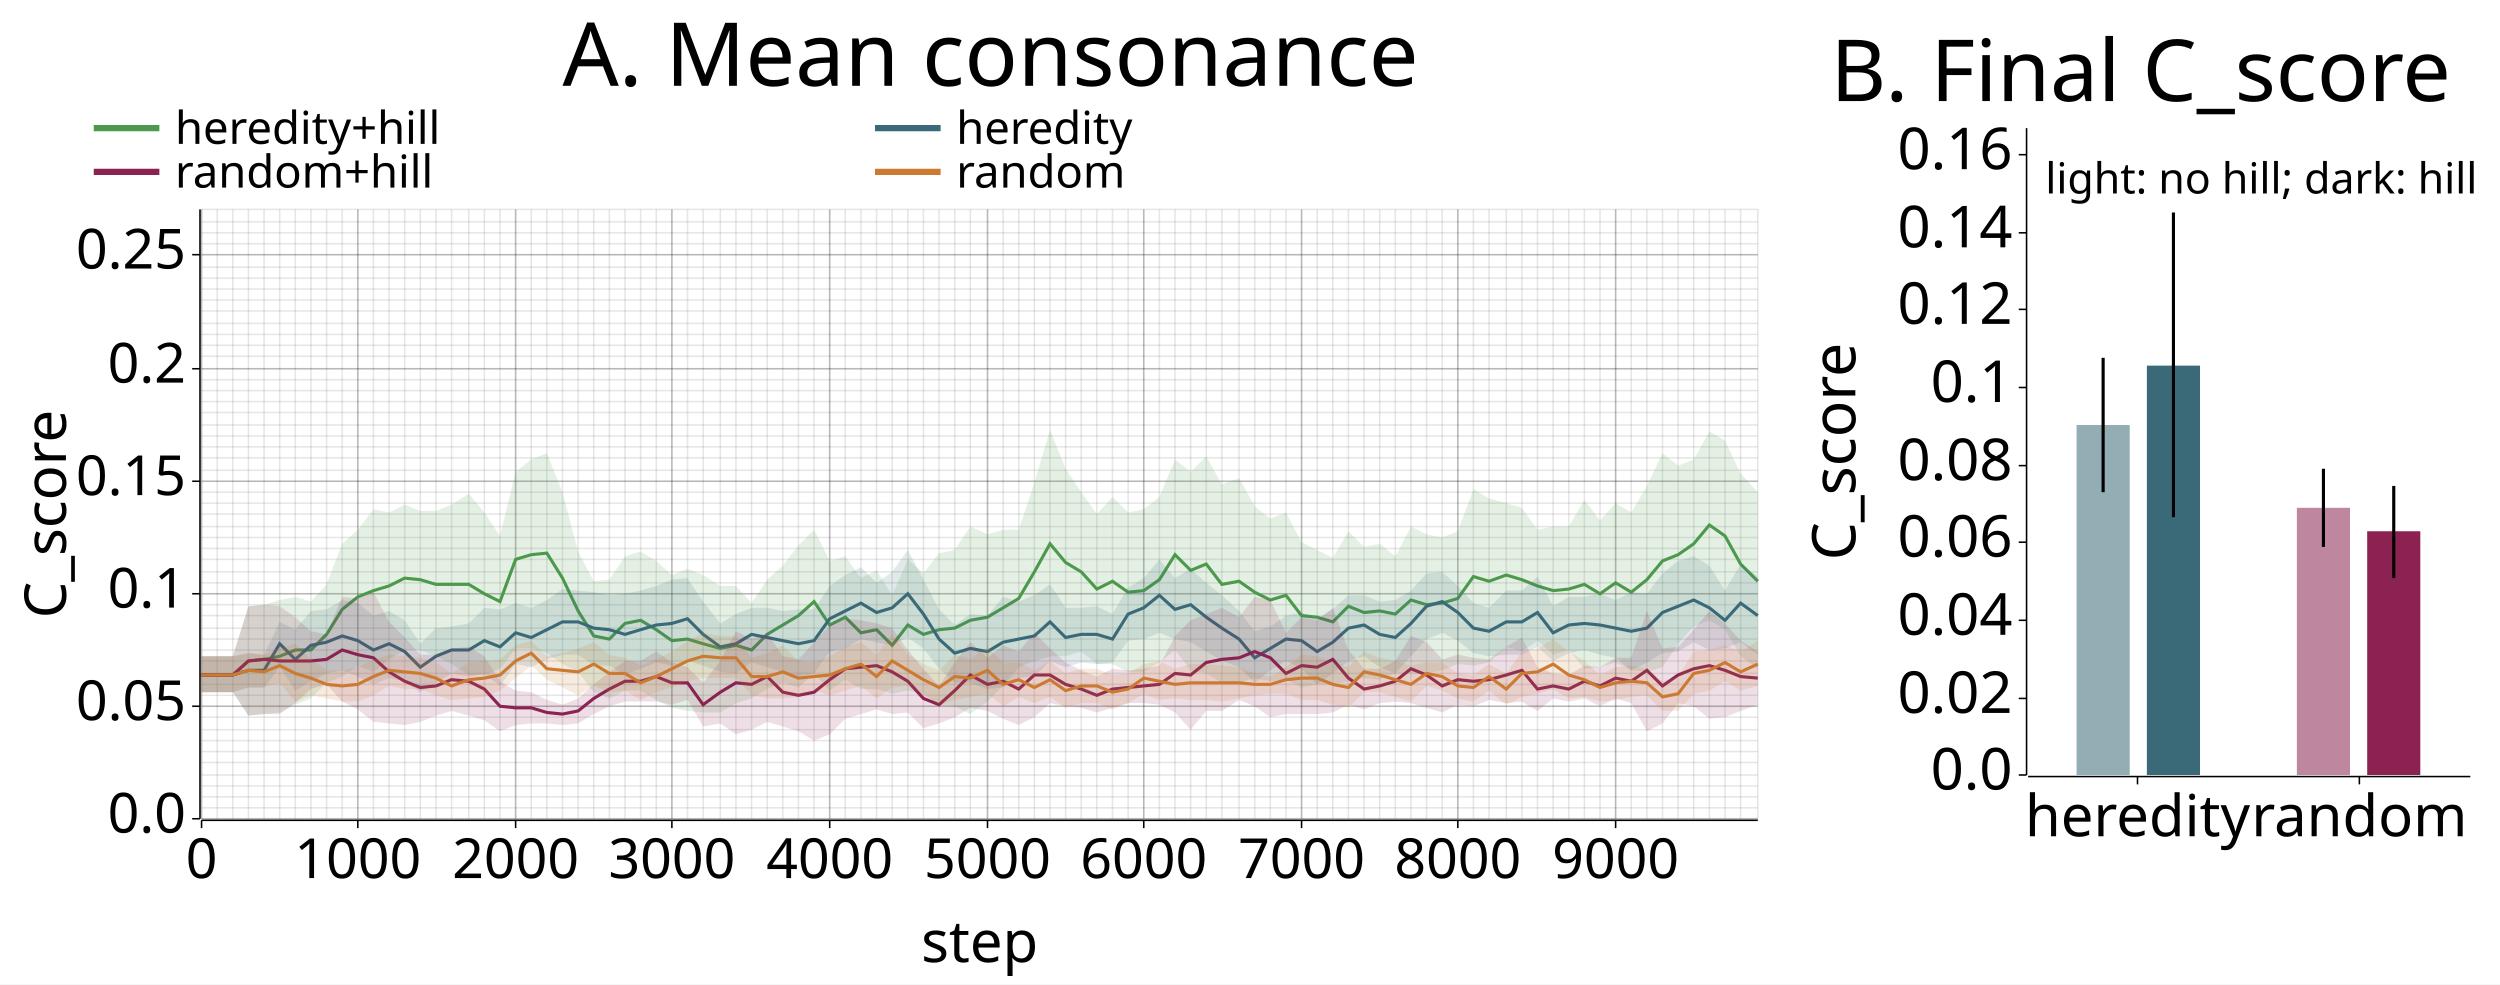
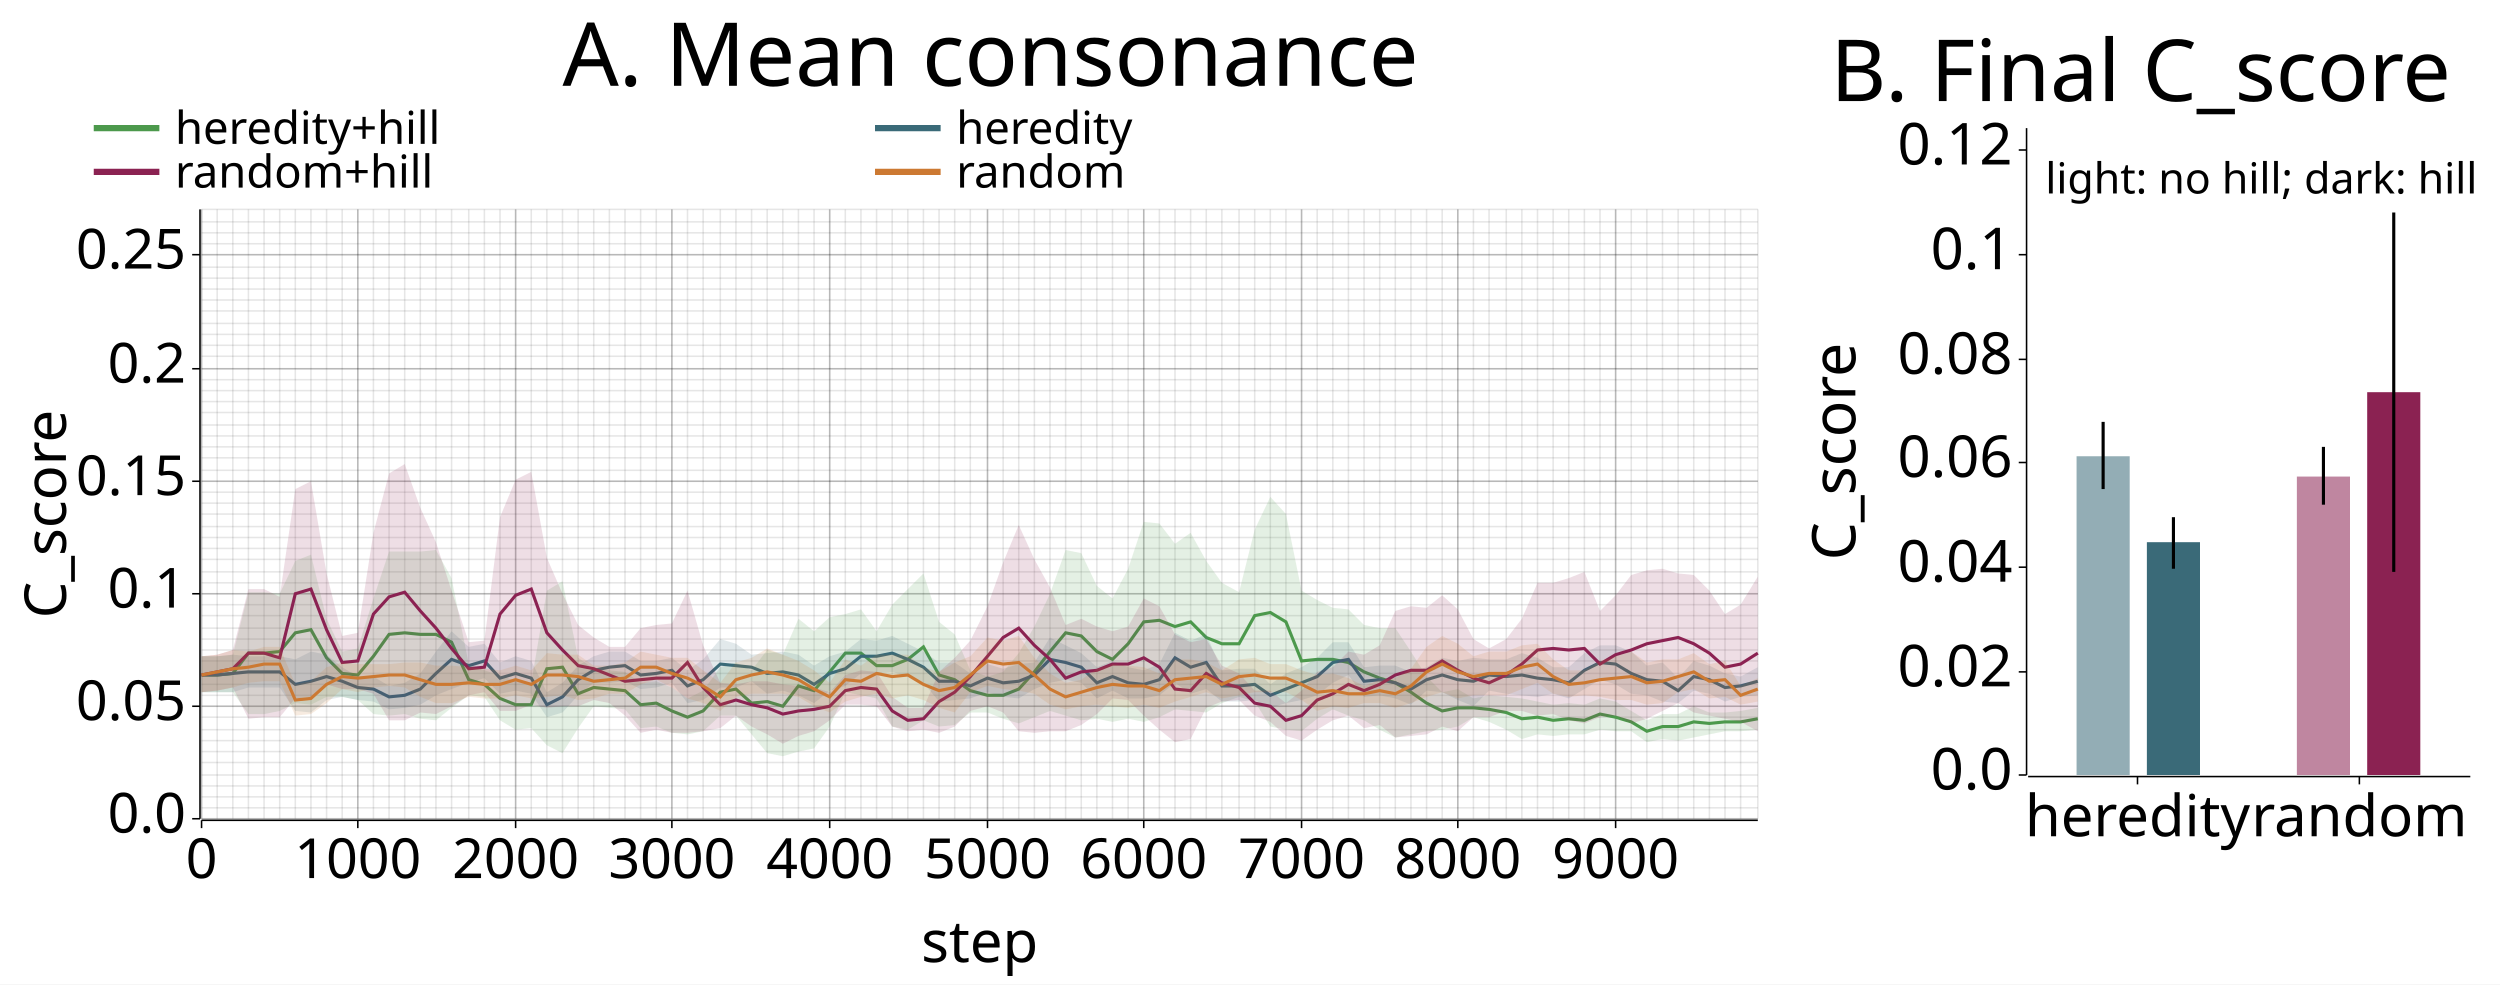
<svg xmlns="http://www.w3.org/2000/svg" width="1600" height="630" viewBox="0 0 1600 630">
  <rect x="0" y="0" width="1600" height="630" opacity="1" fill="#FFFFFF" stroke="none" />
  <text x="360" y="12" dy="0.76em" text-anchor="start" font-family="sans-serif" font-size="56.452" opacity="1" fill="#000000">
A. Mean consonance
</text>
  <polyline fill="none" opacity="1" stroke="#4C994C" stroke-width="4" points="60,82 102,82 " />
  <text x="112" y="70" dy="0.76em" text-anchor="start" font-family="sans-serif" font-size="29.032" opacity="1" fill="#000000">
heredity+hill
</text>
  <polyline fill="none" opacity="1" stroke="#3A6A78" stroke-width="4" points="560,82 602,82 " />
  <text x="612" y="70" dy="0.76em" text-anchor="start" font-family="sans-serif" font-size="29.032" opacity="1" fill="#000000">
heredity
</text>
  <polyline fill="none" opacity="1" stroke="#8B2252" stroke-width="4" points="60,110 102,110 " />
  <text x="112" y="98" dy="0.76em" text-anchor="start" font-family="sans-serif" font-size="29.032" opacity="1" fill="#000000">
random+hill
</text>
  <polyline fill="none" opacity="1" stroke="#CC7932" stroke-width="4" points="560,110 602,110 " />
  <text x="612" y="98" dy="0.76em" text-anchor="start" font-family="sans-serif" font-size="29.032" opacity="1" fill="#000000">
random
</text>
  <line opacity="0.1" stroke="#000000" stroke-width="1" x1="129" y1="524" x2="129" y2="134" />
  <line opacity="0.1" stroke="#000000" stroke-width="1" x1="139" y1="524" x2="139" y2="134" />
  <line opacity="0.1" stroke="#000000" stroke-width="1" x1="149" y1="524" x2="149" y2="134" />
  <line opacity="0.1" stroke="#000000" stroke-width="1" x1="159" y1="524" x2="159" y2="134" />
  <line opacity="0.1" stroke="#000000" stroke-width="1" x1="169" y1="524" x2="169" y2="134" />
  <line opacity="0.1" stroke="#000000" stroke-width="1" x1="179" y1="524" x2="179" y2="134" />
  <line opacity="0.1" stroke="#000000" stroke-width="1" x1="189" y1="524" x2="189" y2="134" />
  <line opacity="0.1" stroke="#000000" stroke-width="1" x1="199" y1="524" x2="199" y2="134" />
  <line opacity="0.1" stroke="#000000" stroke-width="1" x1="209" y1="524" x2="209" y2="134" />
  <line opacity="0.1" stroke="#000000" stroke-width="1" x1="219" y1="524" x2="219" y2="134" />
  <line opacity="0.1" stroke="#000000" stroke-width="1" x1="229" y1="524" x2="229" y2="134" />
  <line opacity="0.1" stroke="#000000" stroke-width="1" x1="239" y1="524" x2="239" y2="134" />
  <line opacity="0.1" stroke="#000000" stroke-width="1" x1="249" y1="524" x2="249" y2="134" />
  <line opacity="0.1" stroke="#000000" stroke-width="1" x1="259" y1="524" x2="259" y2="134" />
  <line opacity="0.1" stroke="#000000" stroke-width="1" x1="269" y1="524" x2="269" y2="134" />
  <line opacity="0.1" stroke="#000000" stroke-width="1" x1="279" y1="524" x2="279" y2="134" />
  <line opacity="0.1" stroke="#000000" stroke-width="1" x1="289" y1="524" x2="289" y2="134" />
  <line opacity="0.1" stroke="#000000" stroke-width="1" x1="300" y1="524" x2="300" y2="134" />
  <line opacity="0.1" stroke="#000000" stroke-width="1" x1="310" y1="524" x2="310" y2="134" />
  <line opacity="0.1" stroke="#000000" stroke-width="1" x1="320" y1="524" x2="320" y2="134" />
  <line opacity="0.1" stroke="#000000" stroke-width="1" x1="330" y1="524" x2="330" y2="134" />
  <line opacity="0.1" stroke="#000000" stroke-width="1" x1="340" y1="524" x2="340" y2="134" />
  <line opacity="0.1" stroke="#000000" stroke-width="1" x1="350" y1="524" x2="350" y2="134" />
  <line opacity="0.1" stroke="#000000" stroke-width="1" x1="360" y1="524" x2="360" y2="134" />
  <line opacity="0.1" stroke="#000000" stroke-width="1" x1="370" y1="524" x2="370" y2="134" />
  <line opacity="0.1" stroke="#000000" stroke-width="1" x1="380" y1="524" x2="380" y2="134" />
  <line opacity="0.1" stroke="#000000" stroke-width="1" x1="390" y1="524" x2="390" y2="134" />
  <line opacity="0.1" stroke="#000000" stroke-width="1" x1="400" y1="524" x2="400" y2="134" />
  <line opacity="0.1" stroke="#000000" stroke-width="1" x1="410" y1="524" x2="410" y2="134" />
  <line opacity="0.1" stroke="#000000" stroke-width="1" x1="420" y1="524" x2="420" y2="134" />
  <line opacity="0.1" stroke="#000000" stroke-width="1" x1="430" y1="524" x2="430" y2="134" />
  <line opacity="0.1" stroke="#000000" stroke-width="1" x1="440" y1="524" x2="440" y2="134" />
  <line opacity="0.1" stroke="#000000" stroke-width="1" x1="450" y1="524" x2="450" y2="134" />
  <line opacity="0.1" stroke="#000000" stroke-width="1" x1="461" y1="524" x2="461" y2="134" />
  <line opacity="0.1" stroke="#000000" stroke-width="1" x1="471" y1="524" x2="471" y2="134" />
  <line opacity="0.1" stroke="#000000" stroke-width="1" x1="481" y1="524" x2="481" y2="134" />
  <line opacity="0.1" stroke="#000000" stroke-width="1" x1="491" y1="524" x2="491" y2="134" />
  <line opacity="0.1" stroke="#000000" stroke-width="1" x1="501" y1="524" x2="501" y2="134" />
  <line opacity="0.1" stroke="#000000" stroke-width="1" x1="511" y1="524" x2="511" y2="134" />
  <line opacity="0.1" stroke="#000000" stroke-width="1" x1="521" y1="524" x2="521" y2="134" />
  <line opacity="0.1" stroke="#000000" stroke-width="1" x1="531" y1="524" x2="531" y2="134" />
  <line opacity="0.1" stroke="#000000" stroke-width="1" x1="541" y1="524" x2="541" y2="134" />
  <line opacity="0.1" stroke="#000000" stroke-width="1" x1="551" y1="524" x2="551" y2="134" />
  <line opacity="0.1" stroke="#000000" stroke-width="1" x1="561" y1="524" x2="561" y2="134" />
  <line opacity="0.1" stroke="#000000" stroke-width="1" x1="571" y1="524" x2="571" y2="134" />
  <line opacity="0.1" stroke="#000000" stroke-width="1" x1="581" y1="524" x2="581" y2="134" />
  <line opacity="0.1" stroke="#000000" stroke-width="1" x1="591" y1="524" x2="591" y2="134" />
  <line opacity="0.1" stroke="#000000" stroke-width="1" x1="601" y1="524" x2="601" y2="134" />
  <line opacity="0.1" stroke="#000000" stroke-width="1" x1="611" y1="524" x2="611" y2="134" />
  <line opacity="0.1" stroke="#000000" stroke-width="1" x1="621" y1="524" x2="621" y2="134" />
  <line opacity="0.1" stroke="#000000" stroke-width="1" x1="632" y1="524" x2="632" y2="134" />
  <line opacity="0.1" stroke="#000000" stroke-width="1" x1="642" y1="524" x2="642" y2="134" />
  <line opacity="0.1" stroke="#000000" stroke-width="1" x1="652" y1="524" x2="652" y2="134" />
  <line opacity="0.1" stroke="#000000" stroke-width="1" x1="662" y1="524" x2="662" y2="134" />
  <line opacity="0.1" stroke="#000000" stroke-width="1" x1="672" y1="524" x2="672" y2="134" />
  <line opacity="0.1" stroke="#000000" stroke-width="1" x1="682" y1="524" x2="682" y2="134" />
  <line opacity="0.1" stroke="#000000" stroke-width="1" x1="692" y1="524" x2="692" y2="134" />
  <line opacity="0.1" stroke="#000000" stroke-width="1" x1="702" y1="524" x2="702" y2="134" />
  <line opacity="0.1" stroke="#000000" stroke-width="1" x1="712" y1="524" x2="712" y2="134" />
  <line opacity="0.1" stroke="#000000" stroke-width="1" x1="722" y1="524" x2="722" y2="134" />
  <line opacity="0.1" stroke="#000000" stroke-width="1" x1="732" y1="524" x2="732" y2="134" />
  <line opacity="0.1" stroke="#000000" stroke-width="1" x1="742" y1="524" x2="742" y2="134" />
  <line opacity="0.1" stroke="#000000" stroke-width="1" x1="752" y1="524" x2="752" y2="134" />
  <line opacity="0.1" stroke="#000000" stroke-width="1" x1="762" y1="524" x2="762" y2="134" />
  <line opacity="0.1" stroke="#000000" stroke-width="1" x1="772" y1="524" x2="772" y2="134" />
  <line opacity="0.1" stroke="#000000" stroke-width="1" x1="782" y1="524" x2="782" y2="134" />
  <line opacity="0.1" stroke="#000000" stroke-width="1" x1="793" y1="524" x2="793" y2="134" />
  <line opacity="0.1" stroke="#000000" stroke-width="1" x1="803" y1="524" x2="803" y2="134" />
  <line opacity="0.1" stroke="#000000" stroke-width="1" x1="813" y1="524" x2="813" y2="134" />
  <line opacity="0.1" stroke="#000000" stroke-width="1" x1="823" y1="524" x2="823" y2="134" />
  <line opacity="0.1" stroke="#000000" stroke-width="1" x1="833" y1="524" x2="833" y2="134" />
  <line opacity="0.1" stroke="#000000" stroke-width="1" x1="843" y1="524" x2="843" y2="134" />
  <line opacity="0.1" stroke="#000000" stroke-width="1" x1="853" y1="524" x2="853" y2="134" />
  <line opacity="0.1" stroke="#000000" stroke-width="1" x1="863" y1="524" x2="863" y2="134" />
  <line opacity="0.1" stroke="#000000" stroke-width="1" x1="873" y1="524" x2="873" y2="134" />
  <line opacity="0.1" stroke="#000000" stroke-width="1" x1="883" y1="524" x2="883" y2="134" />
  <line opacity="0.1" stroke="#000000" stroke-width="1" x1="893" y1="524" x2="893" y2="134" />
  <line opacity="0.1" stroke="#000000" stroke-width="1" x1="903" y1="524" x2="903" y2="134" />
  <line opacity="0.1" stroke="#000000" stroke-width="1" x1="913" y1="524" x2="913" y2="134" />
  <line opacity="0.1" stroke="#000000" stroke-width="1" x1="923" y1="524" x2="923" y2="134" />
  <line opacity="0.1" stroke="#000000" stroke-width="1" x1="933" y1="524" x2="933" y2="134" />
  <line opacity="0.1" stroke="#000000" stroke-width="1" x1="943" y1="524" x2="943" y2="134" />
  <line opacity="0.1" stroke="#000000" stroke-width="1" x1="953" y1="524" x2="953" y2="134" />
  <line opacity="0.1" stroke="#000000" stroke-width="1" x1="964" y1="524" x2="964" y2="134" />
  <line opacity="0.1" stroke="#000000" stroke-width="1" x1="974" y1="524" x2="974" y2="134" />
  <line opacity="0.1" stroke="#000000" stroke-width="1" x1="984" y1="524" x2="984" y2="134" />
  <line opacity="0.1" stroke="#000000" stroke-width="1" x1="994" y1="524" x2="994" y2="134" />
  <line opacity="0.1" stroke="#000000" stroke-width="1" x1="1004" y1="524" x2="1004" y2="134" />
  <line opacity="0.1" stroke="#000000" stroke-width="1" x1="1014" y1="524" x2="1014" y2="134" />
  <line opacity="0.1" stroke="#000000" stroke-width="1" x1="1024" y1="524" x2="1024" y2="134" />
  <line opacity="0.1" stroke="#000000" stroke-width="1" x1="1034" y1="524" x2="1034" y2="134" />
  <line opacity="0.1" stroke="#000000" stroke-width="1" x1="1044" y1="524" x2="1044" y2="134" />
  <line opacity="0.1" stroke="#000000" stroke-width="1" x1="1054" y1="524" x2="1054" y2="134" />
  <line opacity="0.1" stroke="#000000" stroke-width="1" x1="1064" y1="524" x2="1064" y2="134" />
  <line opacity="0.1" stroke="#000000" stroke-width="1" x1="1074" y1="524" x2="1074" y2="134" />
  <line opacity="0.1" stroke="#000000" stroke-width="1" x1="1084" y1="524" x2="1084" y2="134" />
  <line opacity="0.1" stroke="#000000" stroke-width="1" x1="1094" y1="524" x2="1094" y2="134" />
  <line opacity="0.1" stroke="#000000" stroke-width="1" x1="1104" y1="524" x2="1104" y2="134" />
  <line opacity="0.1" stroke="#000000" stroke-width="1" x1="1114" y1="524" x2="1114" y2="134" />
  <line opacity="0.1" stroke="#000000" stroke-width="1" x1="1125" y1="524" x2="1125" y2="134" />
  <line opacity="0.1" stroke="#000000" stroke-width="1" x1="129" y1="524" x2="1125" y2="524" />
  <line opacity="0.1" stroke="#000000" stroke-width="1" x1="129" y1="517" x2="1125" y2="517" />
  <line opacity="0.1" stroke="#000000" stroke-width="1" x1="129" y1="510" x2="1125" y2="510" />
  <line opacity="0.1" stroke="#000000" stroke-width="1" x1="129" y1="503" x2="1125" y2="503" />
  <line opacity="0.1" stroke="#000000" stroke-width="1" x1="129" y1="496" x2="1125" y2="496" />
  <line opacity="0.1" stroke="#000000" stroke-width="1" x1="129" y1="488" x2="1125" y2="488" />
  <line opacity="0.1" stroke="#000000" stroke-width="1" x1="129" y1="481" x2="1125" y2="481" />
  <line opacity="0.1" stroke="#000000" stroke-width="1" x1="129" y1="474" x2="1125" y2="474" />
  <line opacity="0.1" stroke="#000000" stroke-width="1" x1="129" y1="467" x2="1125" y2="467" />
  <line opacity="0.1" stroke="#000000" stroke-width="1" x1="129" y1="459" x2="1125" y2="459" />
  <line opacity="0.1" stroke="#000000" stroke-width="1" x1="129" y1="452" x2="1125" y2="452" />
  <line opacity="0.1" stroke="#000000" stroke-width="1" x1="129" y1="445" x2="1125" y2="445" />
  <line opacity="0.1" stroke="#000000" stroke-width="1" x1="129" y1="438" x2="1125" y2="438" />
  <line opacity="0.1" stroke="#000000" stroke-width="1" x1="129" y1="431" x2="1125" y2="431" />
  <line opacity="0.1" stroke="#000000" stroke-width="1" x1="129" y1="423" x2="1125" y2="423" />
  <line opacity="0.1" stroke="#000000" stroke-width="1" x1="129" y1="416" x2="1125" y2="416" />
  <line opacity="0.1" stroke="#000000" stroke-width="1" x1="129" y1="409" x2="1125" y2="409" />
  <line opacity="0.1" stroke="#000000" stroke-width="1" x1="129" y1="402" x2="1125" y2="402" />
  <line opacity="0.1" stroke="#000000" stroke-width="1" x1="129" y1="394" x2="1125" y2="394" />
  <line opacity="0.1" stroke="#000000" stroke-width="1" x1="129" y1="387" x2="1125" y2="387" />
  <line opacity="0.1" stroke="#000000" stroke-width="1" x1="129" y1="380" x2="1125" y2="380" />
  <line opacity="0.1" stroke="#000000" stroke-width="1" x1="129" y1="373" x2="1125" y2="373" />
  <line opacity="0.1" stroke="#000000" stroke-width="1" x1="129" y1="366" x2="1125" y2="366" />
  <line opacity="0.1" stroke="#000000" stroke-width="1" x1="129" y1="358" x2="1125" y2="358" />
  <line opacity="0.1" stroke="#000000" stroke-width="1" x1="129" y1="351" x2="1125" y2="351" />
  <line opacity="0.1" stroke="#000000" stroke-width="1" x1="129" y1="344" x2="1125" y2="344" />
  <line opacity="0.1" stroke="#000000" stroke-width="1" x1="129" y1="337" x2="1125" y2="337" />
  <line opacity="0.1" stroke="#000000" stroke-width="1" x1="129" y1="329" x2="1125" y2="329" />
  <line opacity="0.1" stroke="#000000" stroke-width="1" x1="129" y1="322" x2="1125" y2="322" />
  <line opacity="0.1" stroke="#000000" stroke-width="1" x1="129" y1="315" x2="1125" y2="315" />
  <line opacity="0.1" stroke="#000000" stroke-width="1" x1="129" y1="308" x2="1125" y2="308" />
  <line opacity="0.1" stroke="#000000" stroke-width="1" x1="129" y1="301" x2="1125" y2="301" />
  <line opacity="0.1" stroke="#000000" stroke-width="1" x1="129" y1="293" x2="1125" y2="293" />
  <line opacity="0.1" stroke="#000000" stroke-width="1" x1="129" y1="286" x2="1125" y2="286" />
  <line opacity="0.1" stroke="#000000" stroke-width="1" x1="129" y1="279" x2="1125" y2="279" />
  <line opacity="0.1" stroke="#000000" stroke-width="1" x1="129" y1="272" x2="1125" y2="272" />
  <line opacity="0.1" stroke="#000000" stroke-width="1" x1="129" y1="264" x2="1125" y2="264" />
  <line opacity="0.1" stroke="#000000" stroke-width="1" x1="129" y1="257" x2="1125" y2="257" />
  <line opacity="0.1" stroke="#000000" stroke-width="1" x1="129" y1="250" x2="1125" y2="250" />
  <line opacity="0.1" stroke="#000000" stroke-width="1" x1="129" y1="243" x2="1125" y2="243" />
  <line opacity="0.1" stroke="#000000" stroke-width="1" x1="129" y1="236" x2="1125" y2="236" />
  <line opacity="0.1" stroke="#000000" stroke-width="1" x1="129" y1="228" x2="1125" y2="228" />
  <line opacity="0.1" stroke="#000000" stroke-width="1" x1="129" y1="221" x2="1125" y2="221" />
  <line opacity="0.1" stroke="#000000" stroke-width="1" x1="129" y1="214" x2="1125" y2="214" />
  <line opacity="0.1" stroke="#000000" stroke-width="1" x1="129" y1="207" x2="1125" y2="207" />
  <line opacity="0.1" stroke="#000000" stroke-width="1" x1="129" y1="199" x2="1125" y2="199" />
  <line opacity="0.1" stroke="#000000" stroke-width="1" x1="129" y1="192" x2="1125" y2="192" />
  <line opacity="0.1" stroke="#000000" stroke-width="1" x1="129" y1="185" x2="1125" y2="185" />
  <line opacity="0.1" stroke="#000000" stroke-width="1" x1="129" y1="178" x2="1125" y2="178" />
  <line opacity="0.1" stroke="#000000" stroke-width="1" x1="129" y1="171" x2="1125" y2="171" />
  <line opacity="0.1" stroke="#000000" stroke-width="1" x1="129" y1="163" x2="1125" y2="163" />
  <line opacity="0.1" stroke="#000000" stroke-width="1" x1="129" y1="156" x2="1125" y2="156" />
  <line opacity="0.1" stroke="#000000" stroke-width="1" x1="129" y1="149" x2="1125" y2="149" />
  <line opacity="0.1" stroke="#000000" stroke-width="1" x1="129" y1="142" x2="1125" y2="142" />
  <line opacity="0.1" stroke="#000000" stroke-width="1" x1="129" y1="134" x2="1125" y2="134" />
  <text x="14" y="329" dy="0.76em" text-anchor="middle" font-family="sans-serif" font-size="37.097" opacity="1" fill="#000000" transform="rotate(270, 14, 329)">
C_score
</text>
  <text x="627" y="625" dy="-0.5ex" text-anchor="middle" font-family="sans-serif" font-size="37.097" opacity="1" fill="#000000">
step
</text>
  <line opacity="0.2" stroke="#000000" stroke-width="1" x1="129" y1="524" x2="129" y2="134" />
  <line opacity="0.2" stroke="#000000" stroke-width="1" x1="229" y1="524" x2="229" y2="134" />
  <line opacity="0.2" stroke="#000000" stroke-width="1" x1="330" y1="524" x2="330" y2="134" />
  <line opacity="0.2" stroke="#000000" stroke-width="1" x1="430" y1="524" x2="430" y2="134" />
  <line opacity="0.2" stroke="#000000" stroke-width="1" x1="531" y1="524" x2="531" y2="134" />
  <line opacity="0.2" stroke="#000000" stroke-width="1" x1="632" y1="524" x2="632" y2="134" />
  <line opacity="0.2" stroke="#000000" stroke-width="1" x1="732" y1="524" x2="732" y2="134" />
  <line opacity="0.2" stroke="#000000" stroke-width="1" x1="833" y1="524" x2="833" y2="134" />
  <line opacity="0.2" stroke="#000000" stroke-width="1" x1="933" y1="524" x2="933" y2="134" />
  <line opacity="0.2" stroke="#000000" stroke-width="1" x1="1034" y1="524" x2="1034" y2="134" />
  <line opacity="0.2" stroke="#000000" stroke-width="1" x1="129" y1="524" x2="1125" y2="524" />
  <line opacity="0.2" stroke="#000000" stroke-width="1" x1="129" y1="452" x2="1125" y2="452" />
  <line opacity="0.2" stroke="#000000" stroke-width="1" x1="129" y1="380" x2="1125" y2="380" />
  <line opacity="0.2" stroke="#000000" stroke-width="1" x1="129" y1="308" x2="1125" y2="308" />
  <line opacity="0.2" stroke="#000000" stroke-width="1" x1="129" y1="236" x2="1125" y2="236" />
  <line opacity="0.2" stroke="#000000" stroke-width="1" x1="129" y1="163" x2="1125" y2="163" />
  <polyline fill="none" opacity="1" stroke="#000000" stroke-width="1" points="128,134 128,524 " />
  <text x="119" y="524" dy="0.5ex" text-anchor="end" font-family="sans-serif" font-size="35.484" opacity="1" fill="#000000">
0.0
</text>
  <polyline fill="none" opacity="1" stroke="#000000" stroke-width="1" points="123,524 128,524 " />
  <text x="119" y="452" dy="0.5ex" text-anchor="end" font-family="sans-serif" font-size="35.484" opacity="1" fill="#000000">
0.05
</text>
  <polyline fill="none" opacity="1" stroke="#000000" stroke-width="1" points="123,452 128,452 " />
  <text x="119" y="380" dy="0.5ex" text-anchor="end" font-family="sans-serif" font-size="35.484" opacity="1" fill="#000000">
0.1
</text>
  <polyline fill="none" opacity="1" stroke="#000000" stroke-width="1" points="123,380 128,380 " />
  <text x="119" y="308" dy="0.5ex" text-anchor="end" font-family="sans-serif" font-size="35.484" opacity="1" fill="#000000">
0.15
</text>
  <polyline fill="none" opacity="1" stroke="#000000" stroke-width="1" points="123,308 128,308 " />
  <text x="119" y="236" dy="0.5ex" text-anchor="end" font-family="sans-serif" font-size="35.484" opacity="1" fill="#000000">
0.2
</text>
  <polyline fill="none" opacity="1" stroke="#000000" stroke-width="1" points="123,236 128,236 " />
  <text x="119" y="163" dy="0.5ex" text-anchor="end" font-family="sans-serif" font-size="35.484" opacity="1" fill="#000000">
0.25
</text>
  <polyline fill="none" opacity="1" stroke="#000000" stroke-width="1" points="123,163 128,163 " />
  <polyline fill="none" opacity="1" stroke="#000000" stroke-width="1" points="129,525 1125,525 " />
  <text x="129" y="535" dy="0.76em" text-anchor="middle" font-family="sans-serif" font-size="35.484" opacity="1" fill="#000000">
0
</text>
  <polyline fill="none" opacity="1" stroke="#000000" stroke-width="1" points="129,525 129,530 " />
  <text x="229" y="535" dy="0.76em" text-anchor="middle" font-family="sans-serif" font-size="35.484" opacity="1" fill="#000000">
1000
</text>
  <polyline fill="none" opacity="1" stroke="#000000" stroke-width="1" points="229,525 229,530 " />
  <text x="330" y="535" dy="0.76em" text-anchor="middle" font-family="sans-serif" font-size="35.484" opacity="1" fill="#000000">
2000
</text>
  <polyline fill="none" opacity="1" stroke="#000000" stroke-width="1" points="330,525 330,530 " />
  <text x="430" y="535" dy="0.76em" text-anchor="middle" font-family="sans-serif" font-size="35.484" opacity="1" fill="#000000">
3000
</text>
  <polyline fill="none" opacity="1" stroke="#000000" stroke-width="1" points="430,525 430,530 " />
  <text x="531" y="535" dy="0.76em" text-anchor="middle" font-family="sans-serif" font-size="35.484" opacity="1" fill="#000000">
4000
</text>
  <polyline fill="none" opacity="1" stroke="#000000" stroke-width="1" points="531,525 531,530 " />
  <text x="632" y="535" dy="0.76em" text-anchor="middle" font-family="sans-serif" font-size="35.484" opacity="1" fill="#000000">
5000
</text>
  <polyline fill="none" opacity="1" stroke="#000000" stroke-width="1" points="632,525 632,530 " />
  <text x="732" y="535" dy="0.76em" text-anchor="middle" font-family="sans-serif" font-size="35.484" opacity="1" fill="#000000">
6000
</text>
  <polyline fill="none" opacity="1" stroke="#000000" stroke-width="1" points="732,525 732,530 " />
  <text x="833" y="535" dy="0.76em" text-anchor="middle" font-family="sans-serif" font-size="35.484" opacity="1" fill="#000000">
7000
</text>
  <polyline fill="none" opacity="1" stroke="#000000" stroke-width="1" points="833,525 833,530 " />
  <text x="933" y="535" dy="0.76em" text-anchor="middle" font-family="sans-serif" font-size="35.484" opacity="1" fill="#000000">
8000
</text>
  <polyline fill="none" opacity="1" stroke="#000000" stroke-width="1" points="933,525 933,530 " />
  <text x="1034" y="535" dy="0.76em" text-anchor="middle" font-family="sans-serif" font-size="35.484" opacity="1" fill="#000000">
9000
</text>
  <polyline fill="none" opacity="1" stroke="#000000" stroke-width="1" points="1034,525 1034,530 " />
-   <polygon opacity="0.15" fill="#4C994C" points="129,420 139,420 149,420 159,388 169,387 179,384 189,382 199,385 209,374 219,348 229,339 239,326 249,328 259,323 269,327 279,327 289,323 300,316 310,328 320,343 330,302 340,294 350,290 360,315 370,353 380,372 390,371 400,356 410,353 420,359 430,368 440,364 450,368 461,375 471,375 481,386 491,371 501,362 511,349 521,339 531,359 541,356 551,370 561,365 571,381 581,358 591,367 601,354 611,352 621,337 632,342 642,339 652,339 662,309 672,275 682,300 692,315 702,329 712,318 722,328 732,326 742,318 752,294 762,302 772,292 782,310 793,306 803,324 813,332 823,328 833,347 843,352 853,357 863,340 873,350 883,348 893,356 903,337 913,342 923,344 933,340 943,313 953,319 964,322 974,325 984,339 994,337 1004,337 1014,320 1024,333 1034,322 1044,328 1054,311 1064,290 1074,298 1084,294 1094,276 1104,282 1114,303 1125,315 1125,428 1114,420 1104,403 1094,397 1084,401 1074,412 1064,427 1054,430 1044,429 1034,424 1024,427 1014,428 1004,416 994,419 984,410 974,417 964,414 953,424 943,426 933,425 923,429 913,431 903,431 893,431 883,435 873,434 863,436 853,438 843,438 833,440 823,435 813,436 803,434 793,437 782,437 772,431 762,429 752,416 742,424 732,430 722,430 712,425 702,425 692,417 682,420 672,420 662,423 652,427 642,439 632,449 621,457 611,452 601,451 591,444 581,442 571,444 561,441 551,441 541,435 531,442 521,431 511,440 501,437 491,441 481,447 471,450 461,456 450,456 440,455 430,453 420,448 410,442 400,442 390,447 380,443 370,430 360,425 350,418 340,415 330,415 320,428 310,432 300,432 289,425 279,420 269,416 259,416 249,422 239,430 229,426 219,433 209,437 199,447 189,451 179,456 169,457 159,458 149,443 139,443 129,443 " />
-   <polyline fill="none" opacity="1" stroke="#4C994C" stroke-width="2" points="129,432 139,432 149,432 159,423 169,422 179,420 189,416 199,416 209,406 219,390 229,382 239,378 249,375 259,370 269,371 279,374 289,374 300,374 310,380 320,385 330,358 340,355 350,354 360,370 370,391 380,407 390,409 400,399 410,397 420,403 430,410 440,409 450,412 461,415 471,413 481,416 491,406 501,400 511,394 521,385 531,400 541,395 551,405 561,403 571,413 581,400 591,406 601,403 611,402 621,397 632,395 642,389 652,383 662,366 672,348 682,360 692,366 702,377 712,372 722,379 732,378 742,371 752,355 762,365 772,361 782,374 793,372 803,379 813,384 823,381 833,394 843,395 853,398 863,388 873,392 883,391 893,393 903,384 913,387 923,386 933,383 943,369 953,372 964,368 974,371 984,375 994,378 1004,377 1014,374 1024,380 1034,373 1044,379 1054,371 1064,359 1074,355 1084,348 1094,336 1104,343 1114,361 1125,372 " />
-   <polygon opacity="0.15" fill="#3A6A78" points="129,420 139,420 149,420 159,418 169,419 179,398 189,403 199,391 209,390 219,384 229,386 239,394 249,391 259,397 269,412 279,402 289,401 300,399 310,389 320,390 330,386 340,389 350,384 360,377 370,378 380,379 390,381 400,380 410,378 420,375 430,371 440,370 450,385 461,399 471,393 481,389 491,389 501,391 511,390 521,390 531,375 541,368 551,363 561,373 571,366 581,352 591,371 601,390 611,400 621,393 632,394 642,382 652,385 662,381 672,374 682,389 692,389 702,388 712,393 722,376 732,370 742,358 752,370 762,364 772,373 782,381 793,391 803,404 813,401 823,394 833,392 843,396 853,390 863,381 873,381 883,385 893,384 903,378 913,367 923,366 933,375 943,386 953,389 964,378 974,378 984,369 994,388 1004,382 1014,382 1024,380 1034,384 1044,379 1054,380 1064,367 1074,359 1084,356 1094,362 1104,378 1114,361 1125,369 1125,419 1114,411 1104,415 1094,416 1084,411 1074,417 1064,418 1054,424 1044,429 1034,421 1024,419 1014,416 1004,418 994,423 984,414 974,419 964,419 953,420 943,418 933,410 923,405 913,409 903,420 893,431 883,427 873,420 863,423 853,431 843,438 833,428 823,423 813,429 803,437 793,427 782,423 772,417 762,411 752,409 742,405 732,409 722,410 712,424 702,425 692,424 682,427 672,423 662,433 652,434 642,440 632,441 621,437 611,437 601,428 591,415 581,408 571,413 561,411 551,409 541,415 531,417 521,431 511,433 501,430 491,427 481,424 471,431 461,430 450,426 440,423 430,426 420,424 410,428 400,432 390,426 380,426 370,419 360,419 350,422 340,427 330,425 320,439 310,431 300,433 289,431 279,437 269,443 259,436 249,434 239,438 229,433 219,429 209,431 199,436 189,442 179,427 169,440 159,440 149,443 139,443 129,443 " />
-   <polyline fill="none" opacity="1" stroke="#3A6A78" stroke-width="2" points="129,432 139,432 149,432 159,429 169,429 179,412 189,422 199,413 209,411 219,407 229,410 239,416 249,412 259,417 269,427 279,420 289,416 300,416 310,410 320,414 330,405 340,408 350,403 360,398 370,398 380,402 390,403 400,406 410,403 420,400 430,399 440,396 450,406 461,414 471,412 481,406 491,408 501,410 511,412 521,410 531,396 541,391 551,386 561,392 571,389 581,380 591,393 601,409 611,418 621,415 632,417 642,411 652,409 662,407 672,398 682,408 692,406 702,406 712,409 722,393 732,389 742,381 752,390 762,387 772,395 782,402 793,409 803,421 813,415 823,409 833,410 843,417 853,411 863,402 873,400 883,406 893,408 903,399 913,388 923,385 933,392 943,402 953,404 964,398 974,398 984,392 994,405 1004,400 1014,399 1024,400 1034,402 1044,404 1054,402 1064,392 1074,388 1084,384 1094,389 1104,397 1114,386 1125,394 " />
-   <polygon opacity="0.15" fill="#8B2252" points="129,420 139,420 149,420 159,388 169,387 179,388 189,395 199,404 209,406 219,382 229,383 239,379 249,398 259,408 269,419 279,419 289,415 300,414 310,420 320,436 330,442 340,443 350,448 360,451 370,447 380,438 390,430 400,423 410,423 420,417 430,424 440,427 450,437 461,423 471,404 481,409 491,405 501,420 511,422 521,411 531,400 541,396 551,397 561,399 571,402 581,416 591,428 601,439 611,424 621,411 632,421 642,413 652,417 662,405 672,415 682,424 692,429 702,433 712,428 722,429 732,428 742,426 752,407 762,397 772,393 782,389 793,395 803,382 813,384 823,405 833,395 843,397 853,389 863,416 873,428 883,428 893,423 903,407 913,411 923,422 933,419 943,421 953,422 964,414 974,408 984,427 994,431 1004,432 1014,426 1024,427 1034,421 1044,421 1054,391 1064,415 1074,414 1084,403 1094,391 1104,399 1114,410 1125,417 1125,451 1114,455 1104,459 1094,460 1084,452 1074,450 1064,463 1054,468 1044,450 1034,447 1024,452 1014,447 1004,449 994,447 984,455 974,449 964,450 953,448 943,452 933,451 923,456 913,453 903,450 893,449 883,450 873,454 863,451 853,456 843,457 833,457 823,457 813,459 803,452 793,448 782,455 772,455 762,467 752,456 742,451 732,450 722,450 712,453 702,456 692,453 682,452 672,450 662,459 652,464 642,460 632,455 621,453 611,459 601,463 591,466 581,456 571,457 561,454 551,457 541,460 531,470 521,474 511,468 501,465 491,462 481,467 471,470 461,463 450,465 440,448 430,451 420,449 410,449 400,449 390,452 380,457 370,463 360,464 350,463 340,463 330,464 320,468 310,461 300,458 289,455 279,458 269,462 259,464 249,463 239,462 229,454 219,449 209,438 199,441 189,450 179,457 169,457 159,458 149,443 139,443 129,443 " />
-   <polyline fill="none" opacity="1" stroke="#8B2252" stroke-width="2" points="129,432 139,432 149,432 159,423 169,422 179,423 189,423 199,423 209,422 219,416 229,419 239,421 249,430 259,436 269,440 279,439 289,435 300,436 310,441 320,452 330,453 340,453 350,456 360,457 370,455 380,447 390,441 400,436 410,436 420,433 430,437 440,437 450,451 461,443 471,437 481,438 491,433 501,443 511,445 521,443 531,435 541,428 551,427 561,426 571,430 581,436 591,447 601,451 611,442 621,432 632,438 642,436 652,441 662,432 672,432 682,438 692,441 702,445 712,441 722,440 732,439 742,438 752,431 762,432 772,424 782,422 793,421 803,417 813,421 823,431 833,426 843,427 853,422 863,434 873,441 883,439 893,436 903,428 913,432 923,439 933,435 943,436 953,435 964,432 974,429 984,441 994,439 1004,441 1014,436 1024,439 1034,434 1044,436 1054,429 1064,439 1074,432 1084,428 1094,426 1104,429 1114,433 1125,434 " />
-   <polygon opacity="0.15" fill="#CC7932" points="129,420 139,420 149,420 159,418 169,419 179,415 189,412 199,422 209,429 219,429 229,427 239,422 249,419 259,420 269,421 279,424 289,431 300,424 310,423 320,422 330,413 340,410 350,420 360,418 370,415 380,411 390,419 400,421 410,426 420,422 430,417 440,410 450,405 461,407 471,407 481,421 491,418 501,413 511,423 521,424 531,420 541,414 551,411 561,419 571,406 581,419 591,425 601,429 611,419 621,422 632,414 642,424 652,424 662,429 672,423 682,431 692,428 702,428 712,432 722,431 732,425 742,423 752,428 762,425 772,425 782,426 793,427 803,431 813,433 823,427 833,419 843,420 853,424 863,427 873,417 883,421 893,423 903,426 913,424 923,424 933,431 943,432 953,425 964,431 974,417 984,415 994,409 1004,417 1014,423 1024,432 1034,427 1044,426 1054,428 1064,436 1074,433 1084,417 1094,416 1104,413 1114,417 1125,410 1125,439 1114,442 1104,436 1094,442 1084,444 1074,455 1064,455 1054,445 1044,446 1034,448 1024,449 1014,446 1004,447 994,441 984,444 974,446 964,451 953,442 943,449 933,447 923,442 913,439 903,449 893,446 883,443 873,443 863,453 853,451 843,448 833,448 823,444 813,444 803,445 793,447 782,449 772,448 762,448 752,447 742,448 732,444 722,450 712,454 702,450 692,450 682,453 672,446 662,450 652,446 642,452 632,444 621,446 611,448 601,451 591,445 581,439 571,440 561,447 551,439 541,442 531,445 521,442 511,446 501,447 491,447 481,445 471,434 461,434 450,434 440,436 430,440 420,443 410,448 400,442 390,443 380,439 370,445 360,440 350,435 340,426 330,434 320,442 310,446 300,447 289,448 279,445 269,441 259,441 249,439 239,445 229,449 219,449 209,447 199,445 189,449 179,437 169,440 159,440 149,443 139,443 129,443 " />
-   <polyline fill="none" opacity="1" stroke="#CC7932" stroke-width="2" points="129,432 139,432 149,432 159,429 169,430 179,426 189,431 199,434 209,438 219,439 229,438 239,433 249,429 259,430 269,431 279,434 289,439 300,435 310,434 320,432 330,423 340,418 350,428 360,429 370,430 380,425 390,431 400,431 410,437 420,433 430,428 440,423 450,420 461,421 471,421 481,433 491,433 501,430 511,434 521,433 531,432 541,428 551,425 561,433 571,423 581,429 591,435 601,440 611,433 621,434 632,429 642,438 652,435 662,440 672,435 682,442 692,439 702,439 712,443 722,441 732,434 742,436 752,438 762,437 772,437 782,437 793,437 803,438 813,438 823,435 833,434 843,434 853,438 863,440 873,430 883,432 893,435 903,438 913,431 923,433 933,439 943,440 953,433 964,441 974,431 984,430 994,425 1004,432 1014,435 1024,440 1034,437 1044,436 1054,437 1064,446 1074,444 1084,431 1094,429 1104,424 1114,430 1125,425 " />
+   <polygon opacity="0.15" fill="#4C994C" points="129,420 139,420 149,419 159,379 169,379 179,380 189,359 199,355 209,396 219,417 229,415 239,383 249,353 259,353 269,353 279,352 289,370 300,425 310,429 320,432 330,436 340,437 350,378 360,372 370,421 380,428 390,429 400,430 410,437 420,436 430,440 440,447 450,442 461,427 471,424 481,429 491,416 501,419 511,396 521,404 531,395 541,393 551,390 561,404 571,387 581,377 591,367 601,398 611,406 621,429 632,433 642,430 652,418 662,401 672,380 682,352 692,354 702,375 712,383 722,364 732,334 742,335 752,348 762,341 772,359 782,373 793,379 803,339 813,318 823,329 833,378 843,384 853,389 863,390 873,400 883,402 893,402 903,417 913,433 923,443 933,441 943,447 953,445 964,446 974,447 984,449 994,451 1004,450 1014,451 1024,447 1034,449 1044,455 1054,461 1064,457 1074,457 1084,452 1094,456 1104,456 1114,455 1125,453 1125,467 1114,468 1104,468 1094,470 1084,472 1074,474 1064,473 1054,475 1044,468 1034,468 1024,467 1014,470 1004,470 994,471 984,470 974,473 964,467 953,462 943,459 933,465 923,467 913,468 903,470 893,472 883,467 873,461 863,458 853,454 843,460 833,468 823,467 813,465 803,449 793,446 782,450 772,456 762,455 752,454 742,459 732,462 722,460 712,462 702,460 692,461 682,458 672,455 662,459 652,463 642,460 632,456 621,456 611,464 601,465 591,461 581,467 571,465 561,447 551,445 541,443 531,465 521,479 511,481 501,484 491,482 481,470 471,458 461,458 450,468 440,470 430,469 420,465 410,466 400,454 390,453 380,452 370,466 360,482 350,477 340,466 330,467 320,461 310,446 300,445 289,453 279,461 269,460 259,457 249,458 239,457 229,448 219,446 209,446 199,451 189,450 179,455 169,457 159,457 149,443 139,443 129,443 " />
+   <polyline fill="none" opacity="1" stroke="#4C994C" stroke-width="2" points="129,432 139,432 149,431 159,418 169,418 179,417 189,405 199,403 209,421 219,431 229,432 239,420 249,406 259,405 269,406 279,406 289,411 300,435 310,438 320,447 330,451 340,451 350,428 360,427 370,444 380,440 390,441 400,442 410,451 420,450 430,455 440,459 450,455 461,443 471,441 481,450 491,449 501,452 511,439 521,442 531,430 541,418 551,418 561,426 571,426 581,422 591,414 601,432 611,435 621,442 632,445 642,445 652,441 662,430 672,417 682,405 692,407 702,417 712,422 722,412 732,398 742,397 752,401 762,398 772,408 782,412 793,412 803,394 813,392 823,398 833,423 843,422 853,422 863,424 873,430 883,434 893,437 903,443 913,450 923,455 933,453 943,453 953,454 964,456 974,460 984,459 994,461 1004,460 1014,461 1024,457 1034,459 1044,462 1054,468 1064,465 1074,465 1084,462 1094,463 1104,462 1114,462 1125,460 " />
+   <polygon opacity="0.15" fill="#3A6A78" points="129,420 139,420 149,419 159,420 169,420 179,420 189,422 199,417 209,419 219,427 229,433 239,433 249,439 259,437 269,431 279,417 289,404 300,414 310,412 320,424 330,420 340,423 350,443 360,437 370,426 380,420 390,417 400,417 410,423 420,423 430,421 440,429 450,422 461,409 471,412 481,419 491,418 501,417 511,419 521,426 531,420 541,417 551,409 561,410 571,407 581,412 591,417 601,424 611,424 621,431 632,425 642,428 652,425 662,424 672,408 682,413 692,418 702,427 712,423 722,427 732,429 742,425 752,405 762,410 772,406 782,429 793,428 803,428 813,438 823,431 833,427 843,421 853,411 863,411 873,427 883,426 893,426 903,430 913,427 923,421 933,423 943,421 953,422 964,422 974,418 984,421 994,427 1004,427 1014,418 1024,413 1034,413 1044,417 1054,426 1064,424 1074,434 1084,423 1094,426 1104,431 1114,433 1125,427 1125,445 1114,446 1104,449 1094,444 1084,442 1074,450 1064,449 1054,445 1044,444 1034,438 1024,435 1014,441 1004,447 994,444 984,446 974,445 964,444 953,442 943,452 933,448 923,443 913,442 903,451 893,447 883,445 873,446 863,432 853,437 843,445 833,448 823,450 813,453 803,448 793,449 782,449 772,441 762,444 752,437 742,445 732,447 722,447 712,442 702,447 692,437 682,435 672,437 662,441 652,447 642,446 632,443 621,447 611,448 601,449 591,437 581,433 571,430 561,431 551,431 541,439 531,442 521,450 511,445 501,442 491,444 481,436 471,440 461,440 450,448 440,450 430,437 420,440 410,441 400,436 390,437 380,437 370,445 360,456 350,459 340,444 330,442 320,444 310,434 300,437 289,441 279,445 269,451 259,453 249,454 239,449 229,448 219,446 209,448 199,456 189,455 179,440 169,440 159,440 149,443 139,443 129,443 " />
+   <polyline fill="none" opacity="1" stroke="#3A6A78" stroke-width="2" points="129,432 139,432 149,431 159,430 169,430 179,430 189,438 199,436 209,433 219,436 229,440 239,441 249,446 259,445 269,441 279,431 289,422 300,426 310,423 320,434 330,431 340,434 350,451 360,446 370,435 380,429 390,427 400,426 410,432 420,431 430,429 440,439 450,435 461,425 471,426 481,427 491,431 501,430 511,432 521,438 531,431 541,428 551,420 561,420 571,418 581,422 591,427 601,436 611,436 621,439 632,434 642,437 652,436 662,432 672,422 682,424 692,427 702,437 712,433 722,437 732,438 742,435 752,421 762,427 772,424 782,439 793,439 803,438 813,445 823,441 833,437 843,433 853,424 863,422 873,436 883,435 893,437 903,441 913,435 923,432 933,435 943,436 953,432 964,433 974,432 984,434 994,435 1004,437 1014,429 1024,424 1034,425 1044,431 1054,435 1064,436 1074,442 1084,433 1094,435 1104,440 1114,439 1125,436 " />
+   <polygon opacity="0.15" fill="#8B2252" points="129,420 139,419 149,416 159,377 169,377 179,382 189,313 199,308 209,367 219,407 229,405 239,341 249,303 259,297 269,325 279,347 289,378 300,411 310,410 320,331 330,307 340,302 350,357 360,380 370,400 380,408 390,414 400,414 410,402 420,400 430,399 440,378 450,413 461,437 471,438 481,436 491,436 501,438 511,439 521,440 531,443 541,432 551,429 561,430 571,446 581,453 591,453 601,430 611,421 621,410 632,388 642,360 652,336 662,358 672,376 682,400 692,396 702,401 712,404 722,401 732,383 742,388 752,406 762,411 772,409 782,426 793,431 803,442 813,442 823,450 833,442 843,430 853,427 863,417 873,419 883,413 893,391 903,388 913,389 923,381 933,390 943,409 953,415 964,409 974,396 984,373 994,373 1004,370 1014,366 1024,391 1034,381 1044,368 1054,365 1064,364 1074,367 1084,368 1094,378 1104,393 1114,387 1125,369 1125,468 1114,462 1104,460 1094,458 1084,456 1074,450 1064,455 1054,460 1044,463 1034,458 1024,459 1014,463 1004,461 994,457 984,458 974,455 964,455 953,459 943,459 933,468 923,465 913,470 903,471 893,472 883,464 873,466 863,458 853,461 843,467 833,474 823,471 813,462 803,458 793,448 782,449 772,453 762,473 752,475 742,467 732,458 722,448 712,447 702,457 692,464 682,468 672,468 662,469 652,468 642,456 632,452 621,455 611,465 601,469 591,467 581,468 571,465 561,452 551,451 541,451 531,461 521,468 511,471 501,476 491,470 481,465 471,458 461,466 450,468 440,469 430,469 420,467 410,469 400,458 390,450 380,448 370,452 360,452 350,453 340,451 330,455 320,455 310,443 300,445 289,452 279,457 269,456 259,461 249,461 239,444 229,441 219,441 209,438 199,446 189,447 179,459 169,459 159,460 149,440 139,442 129,443 " />
+   <polyline fill="none" opacity="1" stroke="#8B2252" stroke-width="2" points="129,432 139,430 149,428 159,418 169,418 179,421 189,380 199,377 209,403 219,424 229,423 239,393 249,382 259,379 269,391 279,402 289,415 300,428 310,427 320,393 330,381 340,377 350,405 360,416 370,426 380,428 390,432 400,436 410,435 420,434 430,434 440,424 450,440 461,451 471,448 481,451 491,453 501,457 511,455 521,454 531,452 541,442 551,440 561,441 571,455 581,461 591,460 601,449 611,443 621,433 632,420 642,408 652,402 662,413 672,422 682,434 692,430 702,429 712,425 722,425 732,421 742,427 752,441 762,442 772,431 782,437 793,440 803,450 813,452 823,461 833,458 843,448 853,444 863,438 873,442 883,438 893,432 903,429 913,429 923,423 933,429 943,434 953,437 964,432 974,425 984,416 994,415 1004,416 1014,415 1024,425 1034,419 1044,416 1054,412 1064,410 1074,408 1084,412 1094,418 1104,427 1114,425 1125,418 " />
+   <polygon opacity="0.15" fill="#CC7932" points="129,420 139,419 149,416 159,417 169,414 179,414 189,438 199,436 209,427 219,424 229,425 239,425 249,425 259,424 269,424 279,426 289,426 300,427 310,428 320,429 330,426 340,429 350,418 360,419 370,419 380,426 390,426 400,424 410,417 420,419 430,421 440,421 450,429 461,437 471,424 481,421 491,415 501,419 511,423 521,429 531,437 541,422 551,426 561,419 571,419 581,419 591,427 601,430 611,424 621,420 632,408 642,410 652,407 662,421 672,431 682,437 692,435 702,428 712,425 722,426 732,427 742,431 752,422 762,422 772,424 782,429 793,422 803,421 813,425 823,425 833,429 843,432 853,431 863,434 873,439 883,435 893,434 903,428 913,414 923,407 933,412 943,420 953,417 964,417 974,413 984,412 994,422 1004,429 1014,429 1024,423 1034,420 1044,417 1054,424 1064,422 1074,422 1084,418 1094,425 1104,423 1114,439 1125,434 1125,449 1114,451 1104,446 1094,447 1084,441 1074,443 1064,450 1054,451 1044,448 1034,448 1024,446 1014,445 1004,446 994,444 984,437 974,441 964,445 953,445 943,445 933,447 923,443 913,446 903,450 893,453 883,450 873,450 863,453 853,452 843,455 833,448 823,443 813,443 803,443 793,445 782,447 772,443 762,446 752,449 742,453 732,451 722,453 712,452 702,451 692,452 682,454 672,451 662,444 652,442 642,441 632,439 621,443 611,456 601,453 591,448 581,445 571,447 561,444 551,446 541,449 531,456 521,452 511,446 501,444 491,444 481,444 471,446 461,455 450,450 440,447 430,440 420,435 410,438 400,444 390,444 380,447 370,448 360,445 350,446 340,447 330,445 320,447 310,447 300,446 289,450 279,450 269,446 259,440 249,439 239,440 229,443 219,441 209,450 199,457 189,458 179,436 169,436 159,437 149,440 139,442 129,443 " />
+   <polyline fill="none" opacity="1" stroke="#CC7932" stroke-width="2" points="129,432 139,430 149,428 159,427 169,425 179,425 189,448 199,447 209,438 219,433 229,434 239,433 249,432 259,432 269,435 279,438 289,438 300,437 310,438 320,438 330,435 340,438 350,432 360,432 370,433 380,436 390,435 400,434 410,427 420,427 430,431 440,434 450,439 461,446 471,435 481,432 491,430 501,432 511,435 521,441 531,446 541,435 551,436 561,431 571,433 581,432 591,438 601,442 611,440 621,432 632,423 642,425 652,424 662,432 672,441 682,446 692,443 702,440 712,438 722,439 732,439 742,442 752,435 762,434 772,433 782,438 793,433 803,432 813,434 823,434 833,438 843,443 853,442 863,444 873,444 883,442 893,444 903,439 913,430 923,425 933,430 943,433 953,431 964,431 974,427 984,425 994,433 1004,438 1014,437 1024,435 1034,434 1044,433 1054,437 1064,436 1074,433 1084,430 1094,436 1104,435 1114,445 1125,441 " />
  <text x="1370" y="23" dy="0.76em" text-anchor="middle" font-family="sans-serif" font-size="54.839" opacity="1" fill="#000000">
B. Final C_score
</text>
  <text x="1158" y="289" dy="0.76em" text-anchor="middle" font-family="sans-serif" font-size="38.71" opacity="1" fill="#000000" transform="rotate(270, 1158, 289)">
C_score
</text>
  <polyline fill="none" opacity="1" stroke="#000000" stroke-width="1" points="1297,82 1297,496 " />
  <text x="1288" y="496" dy="0.5ex" text-anchor="end" font-family="sans-serif" font-size="37.097" opacity="1" fill="#000000">
0.0
</text>
  <polyline fill="none" opacity="1" stroke="#000000" stroke-width="1" points="1292,496 1297,496 " />
-   <text x="1288" y="447" dy="0.5ex" text-anchor="end" font-family="sans-serif" font-size="37.097" opacity="1" fill="#000000">
+   <text x="1288" y="430" dy="0.5ex" text-anchor="end" font-family="sans-serif" font-size="37.097" opacity="1" fill="#000000">
0.02
</text>
-   <polyline fill="none" opacity="1" stroke="#000000" stroke-width="1" points="1292,447 1297,447 " />
-   <text x="1288" y="397" dy="0.5ex" text-anchor="end" font-family="sans-serif" font-size="37.097" opacity="1" fill="#000000">
+   <polyline fill="none" opacity="1" stroke="#000000" stroke-width="1" points="1292,430 1297,430 " />
+   <text x="1288" y="363" dy="0.5ex" text-anchor="end" font-family="sans-serif" font-size="37.097" opacity="1" fill="#000000">
0.04
</text>
-   <polyline fill="none" opacity="1" stroke="#000000" stroke-width="1" points="1292,397 1297,397 " />
-   <text x="1288" y="347" dy="0.5ex" text-anchor="end" font-family="sans-serif" font-size="37.097" opacity="1" fill="#000000">
+   <polyline fill="none" opacity="1" stroke="#000000" stroke-width="1" points="1292,363 1297,363 " />
+   <text x="1288" y="296" dy="0.5ex" text-anchor="end" font-family="sans-serif" font-size="37.097" opacity="1" fill="#000000">
0.06
</text>
-   <polyline fill="none" opacity="1" stroke="#000000" stroke-width="1" points="1292,347 1297,347 " />
-   <text x="1288" y="298" dy="0.5ex" text-anchor="end" font-family="sans-serif" font-size="37.097" opacity="1" fill="#000000">
+   <polyline fill="none" opacity="1" stroke="#000000" stroke-width="1" points="1292,296 1297,296 " />
+   <text x="1288" y="230" dy="0.5ex" text-anchor="end" font-family="sans-serif" font-size="37.097" opacity="1" fill="#000000">
0.08
</text>
-   <polyline fill="none" opacity="1" stroke="#000000" stroke-width="1" points="1292,298 1297,298 " />
-   <text x="1288" y="248" dy="0.5ex" text-anchor="end" font-family="sans-serif" font-size="37.097" opacity="1" fill="#000000">
+   <polyline fill="none" opacity="1" stroke="#000000" stroke-width="1" points="1292,230 1297,230 " />
+   <text x="1288" y="163" dy="0.5ex" text-anchor="end" font-family="sans-serif" font-size="37.097" opacity="1" fill="#000000">
0.1
</text>
-   <polyline fill="none" opacity="1" stroke="#000000" stroke-width="1" points="1292,248 1297,248 " />
-   <text x="1288" y="198" dy="0.5ex" text-anchor="end" font-family="sans-serif" font-size="37.097" opacity="1" fill="#000000">
+   <polyline fill="none" opacity="1" stroke="#000000" stroke-width="1" points="1292,163 1297,163 " />
+   <text x="1288" y="96" dy="0.5ex" text-anchor="end" font-family="sans-serif" font-size="37.097" opacity="1" fill="#000000">
0.12
</text>
-   <polyline fill="none" opacity="1" stroke="#000000" stroke-width="1" points="1292,198 1297,198 " />
-   <text x="1288" y="149" dy="0.5ex" text-anchor="end" font-family="sans-serif" font-size="37.097" opacity="1" fill="#000000">
- 0.14
- </text>
-   <polyline fill="none" opacity="1" stroke="#000000" stroke-width="1" points="1292,149 1297,149 " />
-   <text x="1288" y="99" dy="0.5ex" text-anchor="end" font-family="sans-serif" font-size="37.097" opacity="1" fill="#000000">
- 0.16
- </text>
-   <polyline fill="none" opacity="1" stroke="#000000" stroke-width="1" points="1292,99 1297,99 " />
+   <polyline fill="none" opacity="1" stroke="#000000" stroke-width="1" points="1292,96 1297,96 " />
  <polyline fill="none" opacity="1" stroke="#000000" stroke-width="1" points="1298,497 1581,497 " />
  <text x="1368" y="507" dy="0.76em" text-anchor="middle" font-family="sans-serif" font-size="37.097" opacity="1" fill="#000000">
heredity
</text>
  <polyline fill="none" opacity="1" stroke="#000000" stroke-width="1" points="1368,497 1368,502 " />
  <text x="1510" y="507" dy="0.76em" text-anchor="middle" font-family="sans-serif" font-size="37.097" opacity="1" fill="#000000">
random
</text>
  <polyline fill="none" opacity="1" stroke="#000000" stroke-width="1" points="1510,497 1510,502 " />
-   <rect x="1329" y="272" width="34" height="224" opacity="0.55" fill="#3A6A78" stroke="none" />
-   <polyline fill="none" opacity="1" stroke="#000000" stroke-width="2" points="1346,315 1346,229 " />
-   <rect x="1374" y="234" width="34" height="262" opacity="1" fill="#3A6A78" stroke="none" />
-   <polyline fill="none" opacity="1" stroke="#000000" stroke-width="2" points="1391,331 1391,136 " />
-   <rect x="1470" y="325" width="34" height="171" opacity="0.55" fill="#8B2252" stroke="none" />
-   <polyline fill="none" opacity="1" stroke="#000000" stroke-width="2" points="1487,350 1487,300 " />
-   <rect x="1515" y="340" width="34" height="156" opacity="1" fill="#8B2252" stroke="none" />
-   <polyline fill="none" opacity="1" stroke="#000000" stroke-width="2" points="1532,370 1532,311 " />
+   <rect x="1329" y="292" width="34" height="204" opacity="0.55" fill="#3A6A78" stroke="none" />
+   <polyline fill="none" opacity="1" stroke="#000000" stroke-width="2" points="1346,313 1346,270 " />
+   <rect x="1374" y="347" width="34" height="149" opacity="1" fill="#3A6A78" stroke="none" />
+   <polyline fill="none" opacity="1" stroke="#000000" stroke-width="2" points="1391,364 1391,331 " />
+   <rect x="1470" y="305" width="34" height="191" opacity="0.55" fill="#8B2252" stroke="none" />
+   <polyline fill="none" opacity="1" stroke="#000000" stroke-width="2" points="1487,323 1487,286 " />
+   <rect x="1515" y="251" width="34" height="245" opacity="1" fill="#8B2252" stroke="none" />
+   <polyline fill="none" opacity="1" stroke="#000000" stroke-width="2" points="1532,366 1532,136 " />
  <text x="1309" y="103" dy="0.76em" text-anchor="start" font-family="sans-serif" font-size="27.419" opacity="1" fill="#000000">
light: no hill; dark: hill
</text>
</svg>
